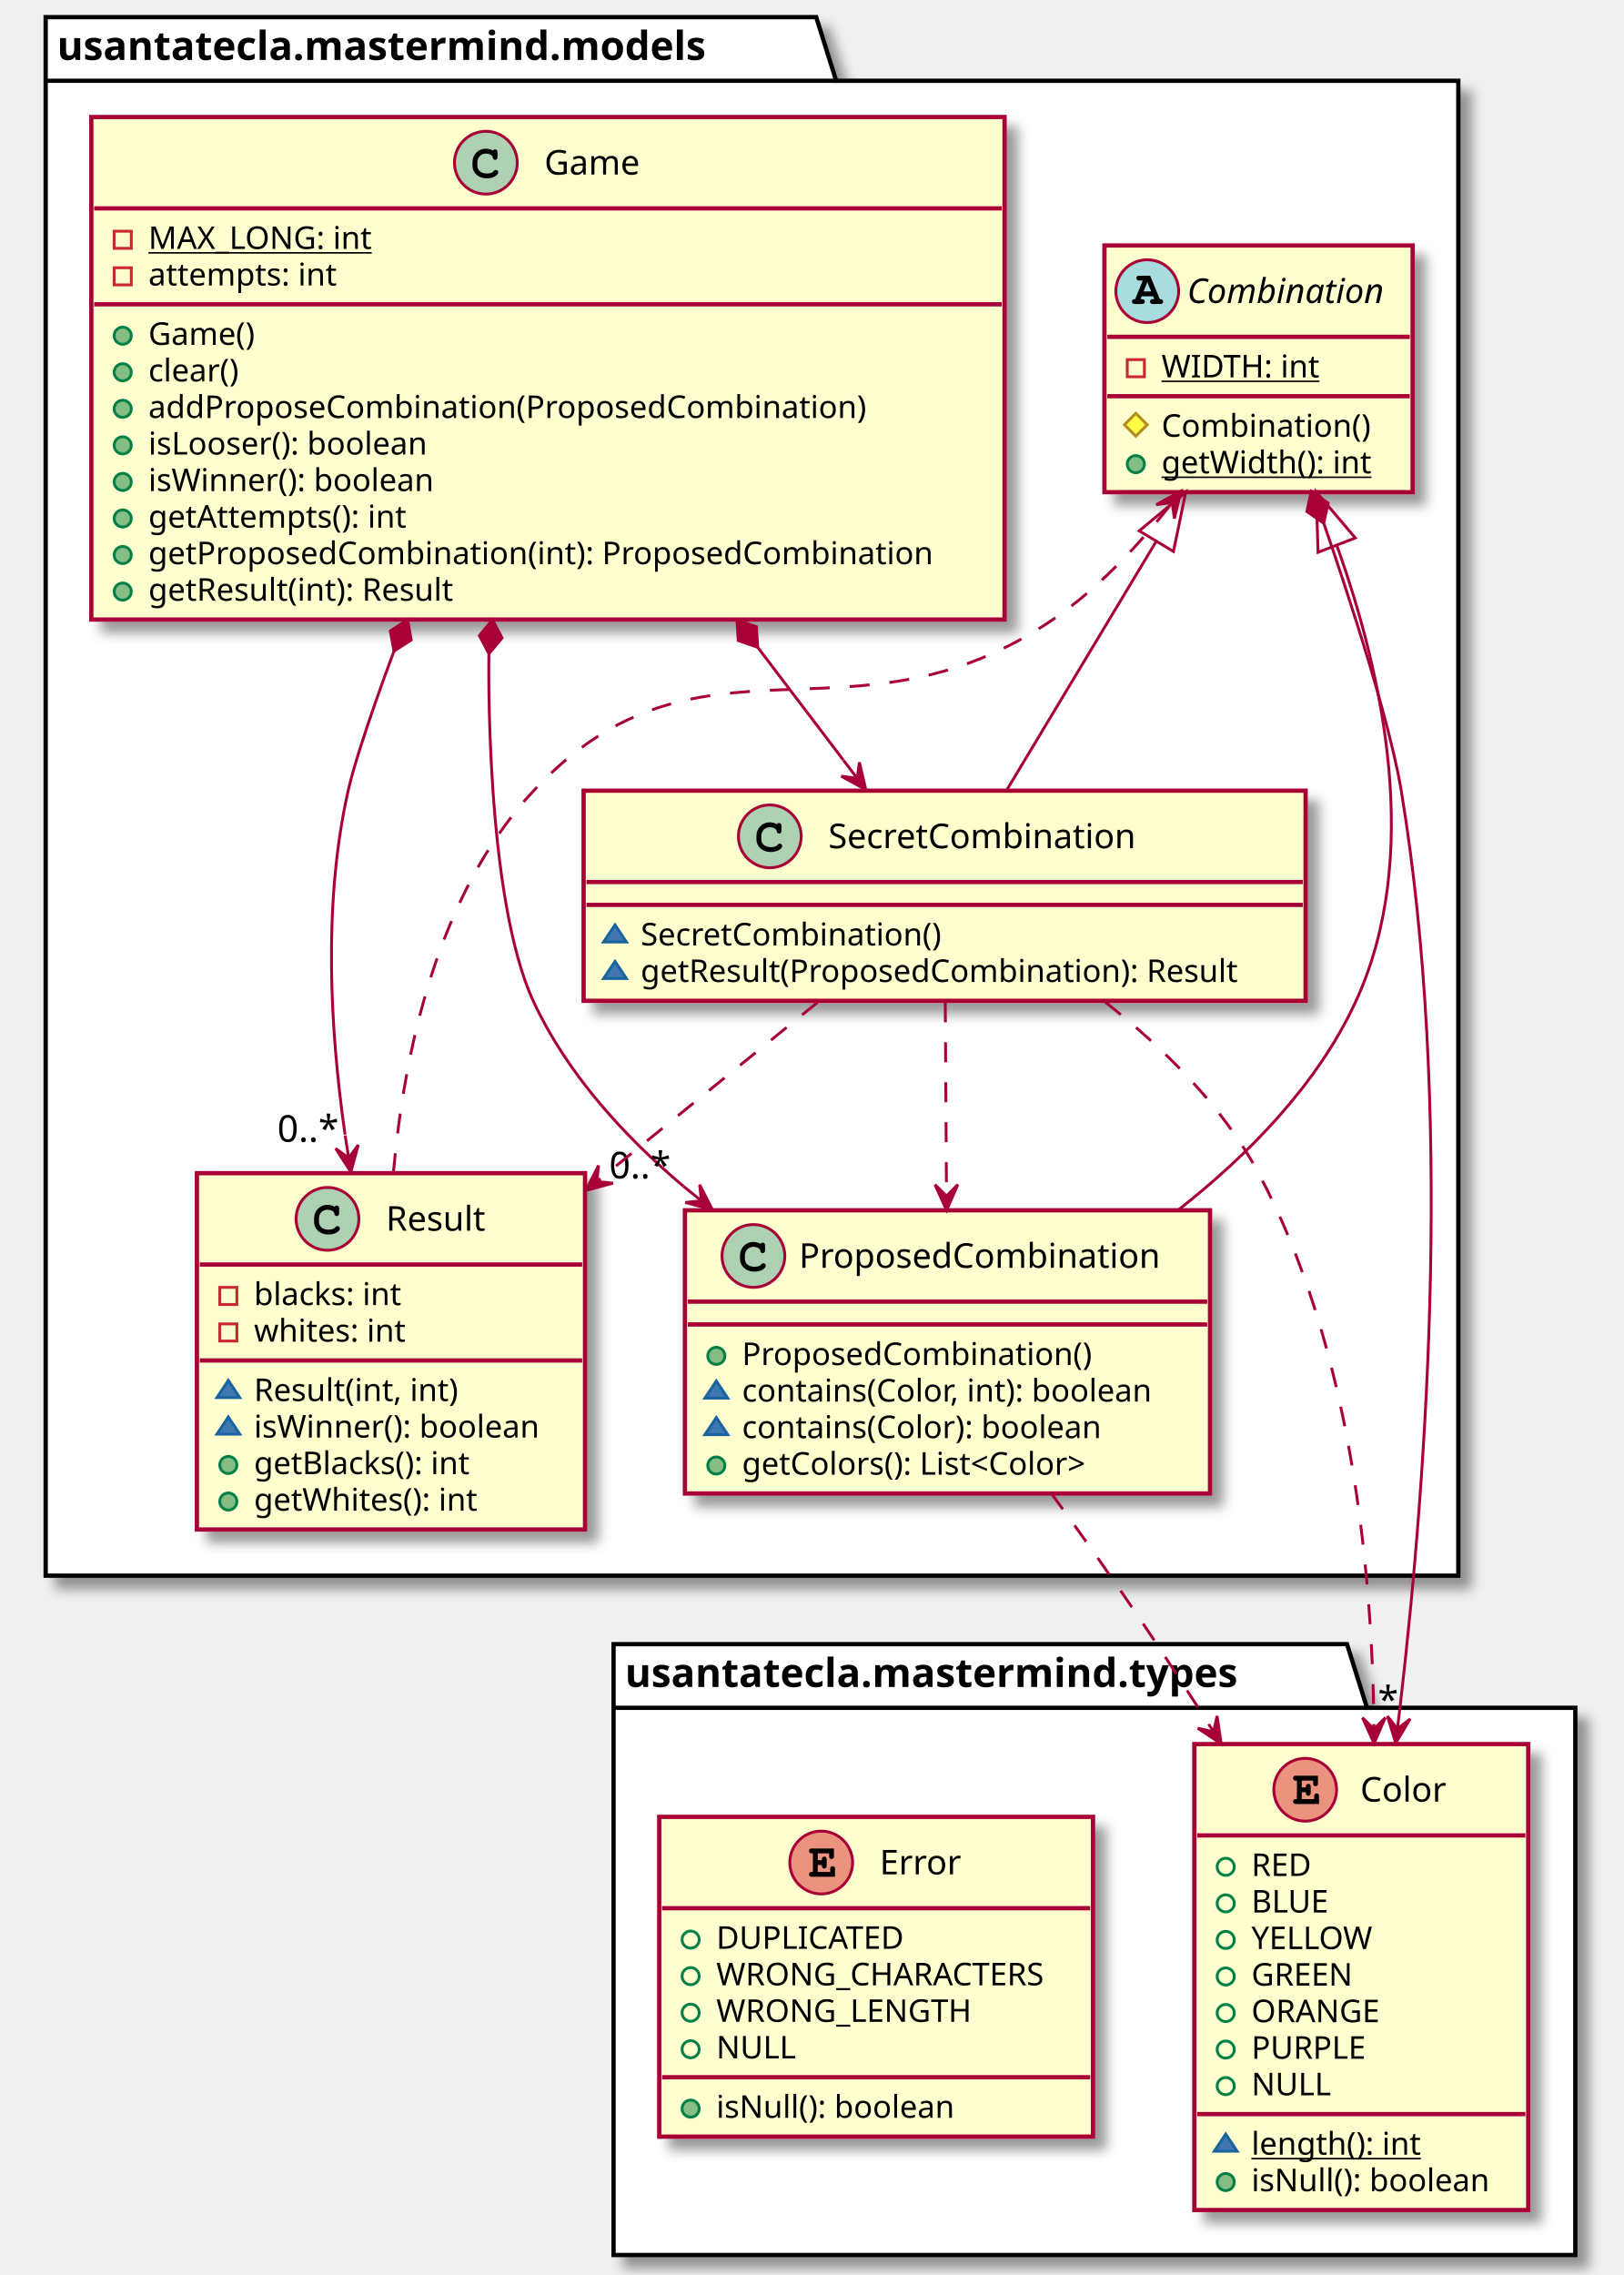
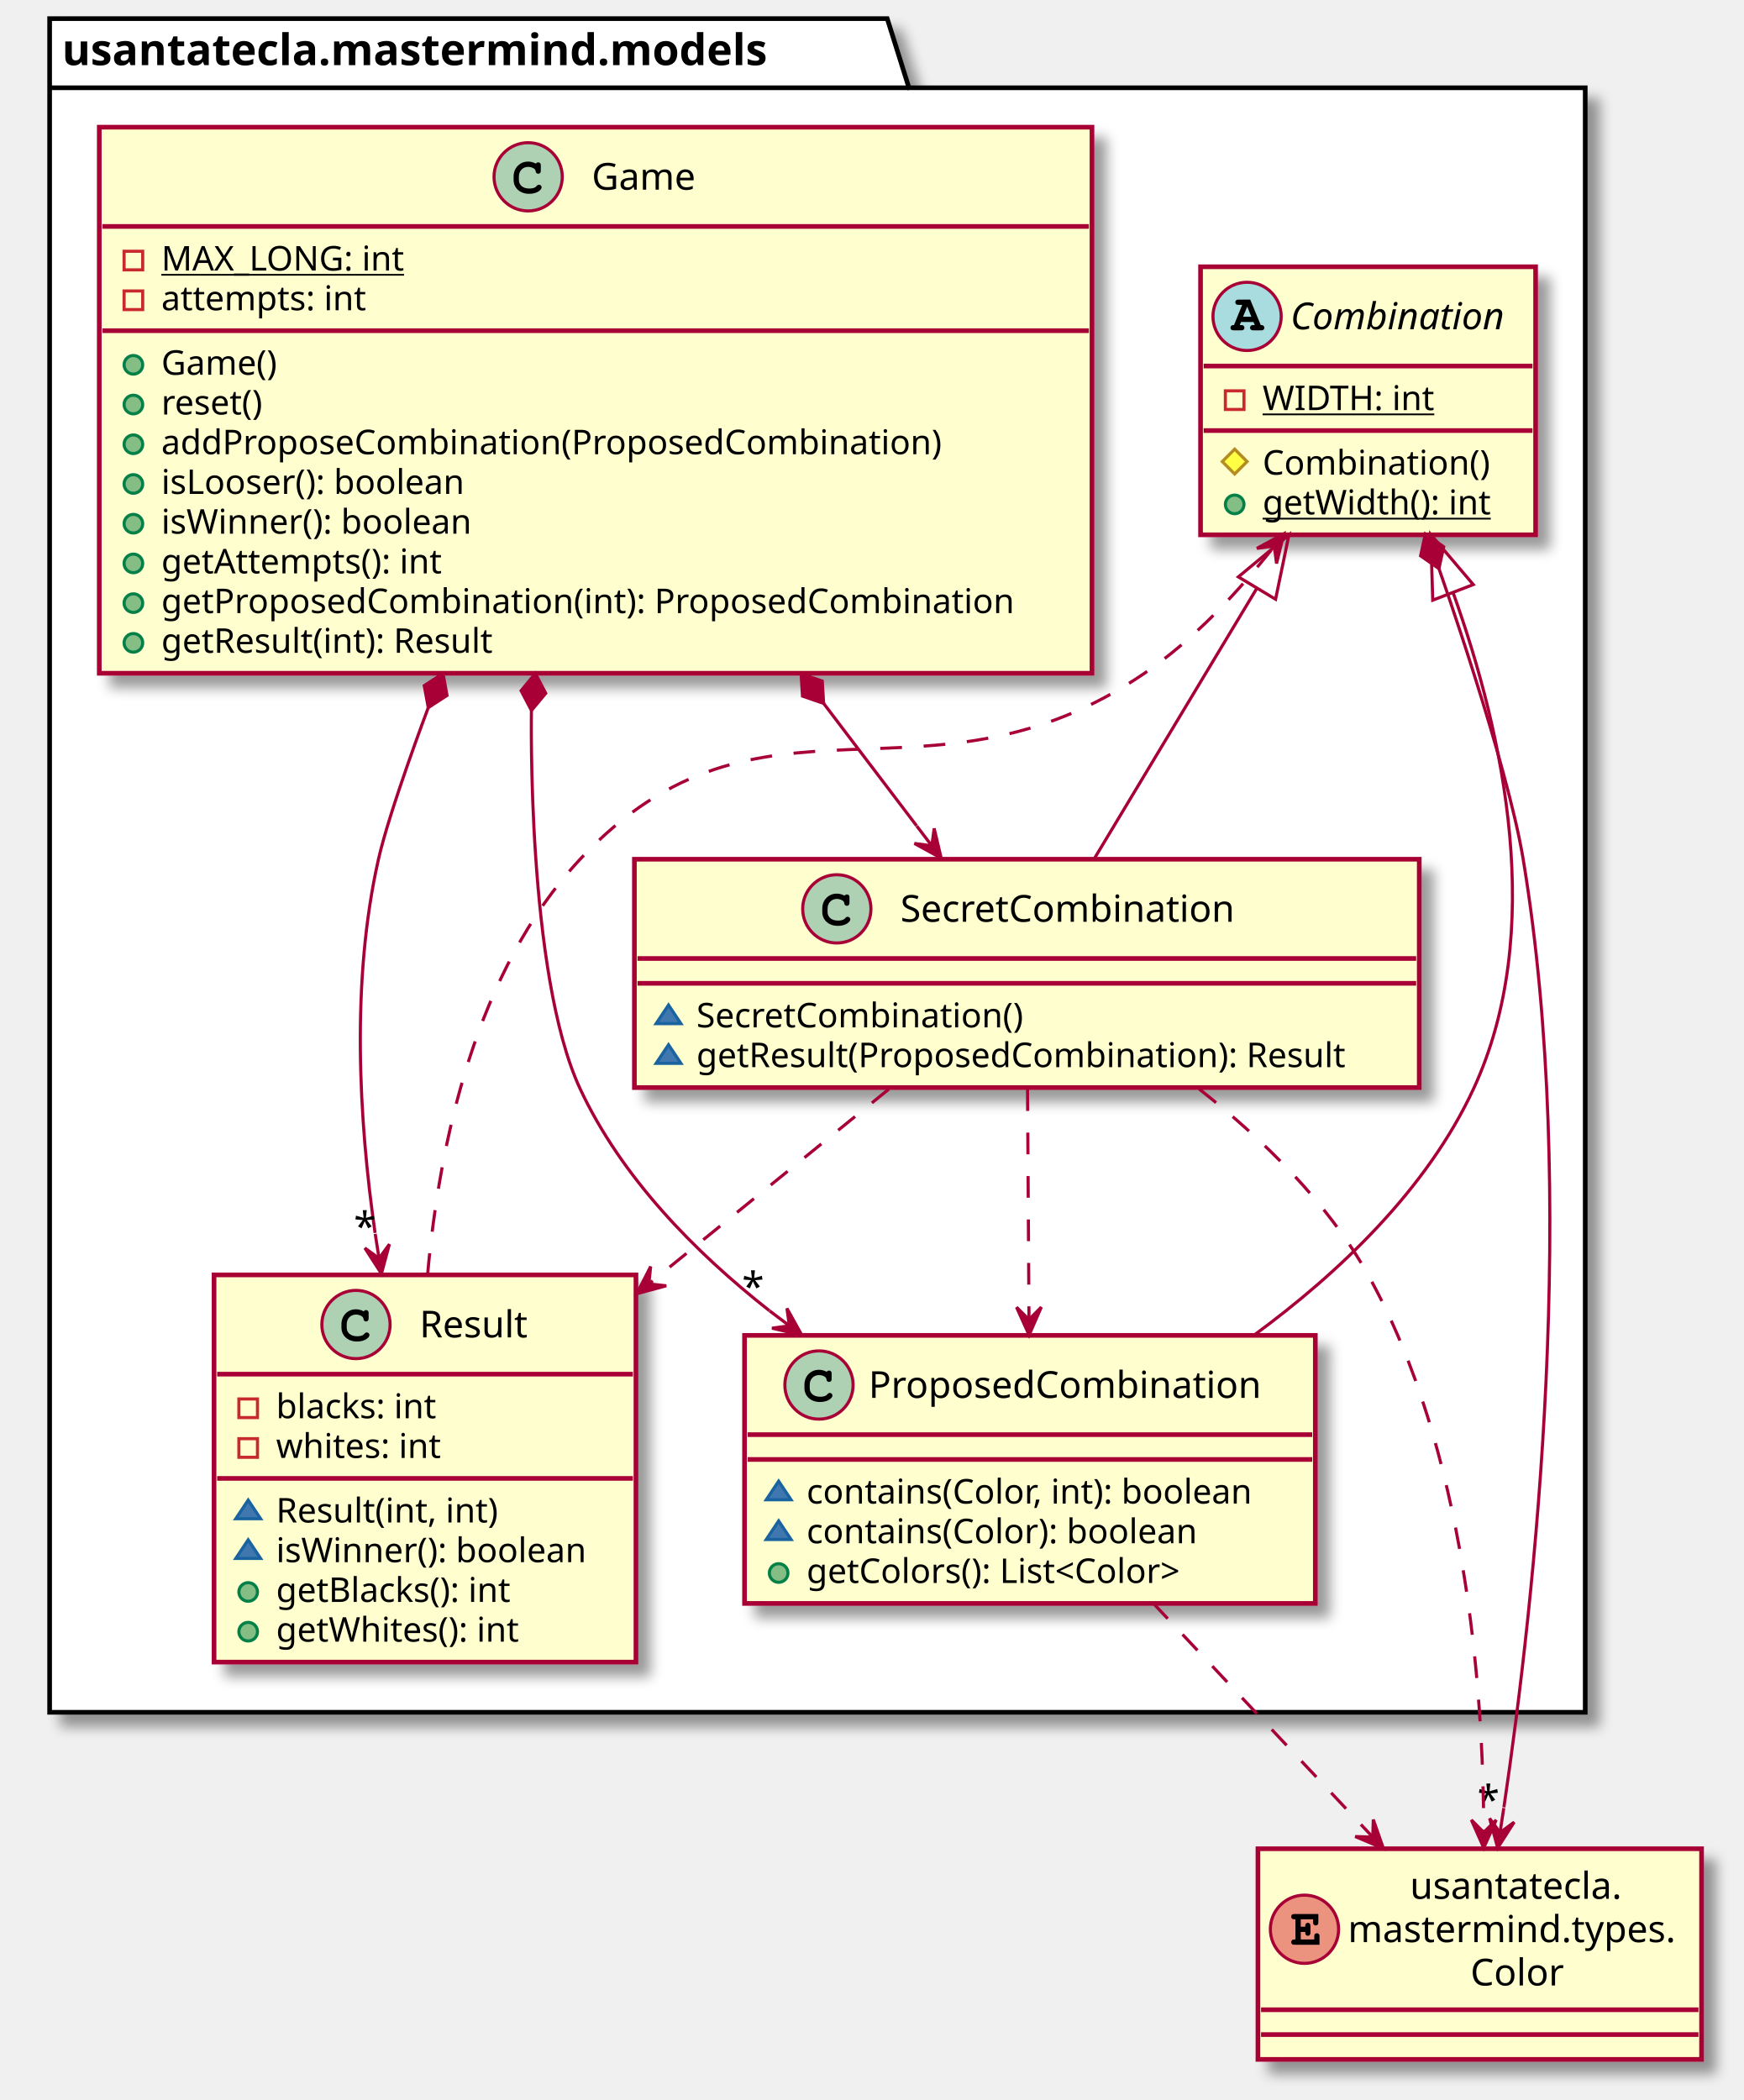
- <svg xmlns="http://www.w3.org/2000/svg" contentScriptType="application/ecmascript" contentStyleType="text/css" height="797px" preserveAspectRatio="none" style="width:569px;height:797px;" version="1.1" viewBox="0 0 569 797" width="569px" zoomAndPan="magnify">
+ <svg xmlns="http://www.w3.org/2000/svg" contentScriptType="application/ecmascript" contentStyleType="text/css" height="677px" preserveAspectRatio="none" style="width:562px;height:677px;" version="1.1" viewBox="0 0 562 677" width="562px" zoomAndPan="magnify">
  <defs>
-     <filter height="300%" id="fbe6qgp59dzcz" width="300%" x="-1" y="-1">
+     <filter height="300%" id="f1ms2sqhk3ea6r" width="300%" x="-1" y="-1">
      <feGaussianBlur result="blurOut" stdDeviation="2.0" />
      <feColorMatrix in="blurOut" result="blurOut2" type="matrix" values="0 0 0 0 0 0 0 0 0 0 0 0 0 0 0 0 0 0 .4 0" />
      <feOffset dx="4.0" dy="4.0" in="blurOut2" result="blurOut3" />
      <feBlend in="SourceGraphic" in2="blurOut3" mode="normal" />
    </filter>
  </defs>
  <g>
-     <polygon fill="#FFFFFF" filter="url(#fbe6qgp59dzcz)" points="16,6,286,6,293,28.297,511,28.297,511,552,16,552,16,6" style="stroke:#000000;stroke-width:1.5;" />
+     <polygon fill="#FFFFFF" filter="url(#f1ms2sqhk3ea6r)" points="16,6,286,6,293,28.297,511,28.297,511,552,16,552,16,6" style="stroke:#000000;stroke-width:1.5;" />
    <line style="stroke:#000000;stroke-width:1.5;" x1="16" x2="293" y1="28.297" y2="28.297" />
    <text fill="#000000" font-family="sans-serif" font-size="14" font-weight="bold" lengthAdjust="spacingAndGlyphs" textLength="264" x="20" y="20.995">usantatecla.mastermind.models</text>
-     <polygon fill="#FFFFFF" filter="url(#fbe6qgp59dzcz)" points="215,576,472,576,479,598.297,552,598.297,552,790,215,790,215,576" style="stroke:#000000;stroke-width:1.5;" />
-     <line style="stroke:#000000;stroke-width:1.5;" x1="215" x2="479" y1="598.297" y2="598.297" />
-     <text fill="#000000" font-family="sans-serif" font-size="14" font-weight="bold" lengthAdjust="spacingAndGlyphs" textLength="251" x="219" y="590.995">usantatecla.mastermind.types</text>
-     <rect codeLine="1" fill="#FEFECE" filter="url(#fbe6qgp59dzcz)" height="86.414" id="usantatecla.mastermind.models.Combination" style="stroke:#A80036;stroke-width:1.5;" width="108" x="387" y="86" />
+     <rect codeLine="3" fill="#FEFECE" filter="url(#f1ms2sqhk3ea6r)" height="86.414" id="usantatecla.mastermind.models.Combination" style="stroke:#A80036;stroke-width:1.5;" width="108" x="387" y="86" />
    <ellipse cx="402" cy="102" fill="#A9DCDF" rx="11" ry="11" style="stroke:#A80036;stroke-width:1.0;" />
    <path d="M404.078,103.812 L404.469,104.797 L404.078,104.797 C403.625,104.797 403.516,104.812 403.359,104.922 C403.109,105.078 402.953,105.359 402.953,105.656 C402.953,105.922 403.094,106.172 403.312,106.328 C403.453,106.453 403.656,106.5 404.078,106.5 L406.438,106.5 C406.797,106.5 407.016,106.469 407.156,106.375 C407.406,106.234 407.562,105.938 407.562,105.656 C407.562,105.375 407.422,105.125 407.203,104.969 C407.031,104.828 406.875,104.797 406.406,104.797 L403.016,96.594 L399.344,96.594 C398.891,96.594 398.766,96.609 398.609,96.703 C398.359,96.875 398.203,97.156 398.203,97.438 C398.203,97.719 398.344,97.969 398.562,98.141 C398.734,98.25 398.906,98.281 399.344,98.281 L400.422,98.281 L397.781,104.797 C397.359,104.797 397.203,104.812 397.047,104.922 C396.797,105.078 396.641,105.359 396.641,105.656 C396.641,106.219 397.016,106.5 397.766,106.5 L400.031,106.5 C400.391,106.5 400.609,106.469 400.734,106.375 C401,106.234 401.141,105.938 401.141,105.656 C401.141,105.375 401.016,105.125 400.797,104.953 C400.625,104.828 400.484,104.797 400.031,104.797 L399.641,104.797 L400.031,103.812 L404.078,103.812 Z M403.375,102.109 L400.703,102.109 L402.047,98.844 L403.375,102.109 Z " fill="#000000" />
    <text fill="#000000" font-family="sans-serif" font-size="12" font-style="italic" lengthAdjust="spacingAndGlyphs" textLength="76" x="416" y="106.154">Combination</text>
    <line style="stroke:#A80036;stroke-width:1.5;" x1="388" x2="494" y1="118" y2="118" />
    <rect fill="none" height="6" style="stroke:#C82930;stroke-width:1.0;" width="6" x="395" y="126" />
    <text fill="#000000" font-family="sans-serif" font-size="11" lengthAdjust="spacingAndGlyphs" text-decoration="underline" textLength="59" x="407" y="132.21">WIDTH: int</text>
    <line style="stroke:#A80036;stroke-width:1.5;" x1="388" x2="494" y1="138.805" y2="138.805" />
    <polygon fill="#FFFF44" points="398,144.805,402,148.805,398,152.805,394,148.805" style="stroke:#B38D22;stroke-width:1.0;" />
    <text fill="#000000" font-family="sans-serif" font-size="11" lengthAdjust="spacingAndGlyphs" textLength="79" x="407" y="153.015">Combination()</text>
    <ellipse cx="398" cy="162.609" fill="#84BE84" rx="3" ry="3" style="stroke:#038048;stroke-width:1.0;" />
    <text fill="#000000" font-family="sans-serif" font-size="11" lengthAdjust="spacingAndGlyphs" text-decoration="underline" textLength="80" x="407" y="165.82">getWidth(): int</text>
-     <rect codeLine="8" fill="#FEFECE" filter="url(#fbe6qgp59dzcz)" height="176.047" id="usantatecla.mastermind.models.Game" style="stroke:#A80036;stroke-width:1.5;" width="320" x="32" y="41" />
+     <rect codeLine="10" fill="#FEFECE" filter="url(#f1ms2sqhk3ea6r)" height="176.047" id="usantatecla.mastermind.models.Game" style="stroke:#A80036;stroke-width:1.5;" width="320" x="32" y="41" />
    <ellipse cx="170.25" cy="57" fill="#ADD1B2" rx="11" ry="11" style="stroke:#A80036;stroke-width:1.0;" />
    <path d="M172.594,52.672 C171.656,52.234 171.062,52.094 170.188,52.094 C167.562,52.094 165.562,54.172 165.562,56.891 L165.562,58.016 C165.562,60.594 167.672,62.484 170.562,62.484 C171.781,62.484 172.938,62.188 173.688,61.641 C174.266,61.234 174.594,60.781 174.594,60.391 C174.594,59.938 174.203,59.547 173.734,59.547 C173.516,59.547 173.312,59.625 173.125,59.812 C172.672,60.297 172.672,60.297 172.484,60.391 C172.062,60.656 171.375,60.781 170.609,60.781 C168.562,60.781 167.266,59.688 167.266,57.984 L167.266,56.891 C167.266,55.109 168.516,53.797 170.25,53.797 C170.828,53.797 171.438,53.953 171.906,54.203 C172.391,54.484 172.562,54.703 172.656,55.109 C172.719,55.516 172.75,55.641 172.891,55.766 C173.031,55.906 173.266,56.016 173.484,56.016 C173.75,56.016 174.016,55.875 174.188,55.656 C174.297,55.5 174.328,55.312 174.328,54.891 L174.328,53.469 C174.328,53.031 174.312,52.906 174.219,52.75 C174.062,52.484 173.781,52.344 173.484,52.344 C173.188,52.344 172.984,52.438 172.766,52.75 L172.594,52.672 Z " fill="#000000" />
    <text fill="#000000" font-family="sans-serif" font-size="12" lengthAdjust="spacingAndGlyphs" textLength="35" x="190.75" y="61.154">Game</text>
    <line style="stroke:#A80036;stroke-width:1.5;" x1="33" x2="351" y1="73" y2="73" />
    <rect fill="none" height="6" style="stroke:#C82930;stroke-width:1.0;" width="6" x="40" y="81" />
    <text fill="#000000" font-family="sans-serif" font-size="11" lengthAdjust="spacingAndGlyphs" text-decoration="underline" textLength="84" x="52" y="87.21">MAX_LONG: int</text>
    <rect fill="none" height="6" style="stroke:#C82930;stroke-width:1.0;" width="6" x="40" y="93.805" />
    <text fill="#000000" font-family="sans-serif" font-size="11" lengthAdjust="spacingAndGlyphs" textLength="72" x="52" y="100.015">attempts: int</text>
    <line style="stroke:#A80036;stroke-width:1.5;" x1="33" x2="351" y1="106.609" y2="106.609" />
    <ellipse cx="43" cy="117.609" fill="#84BE84" rx="3" ry="3" style="stroke:#038048;stroke-width:1.0;" />
    <text fill="#000000" font-family="sans-serif" font-size="11" lengthAdjust="spacingAndGlyphs" textLength="43" x="52" y="120.82">Game()</text>
    <ellipse cx="43" cy="130.414" fill="#84BE84" rx="3" ry="3" style="stroke:#038048;stroke-width:1.0;" />
-     <text fill="#000000" font-family="sans-serif" font-size="11" lengthAdjust="spacingAndGlyphs" textLength="36" x="52" y="133.625">clear()</text>
+     <text fill="#000000" font-family="sans-serif" font-size="11" lengthAdjust="spacingAndGlyphs" textLength="38" x="52" y="133.625">reset()</text>
    <ellipse cx="43" cy="143.219" fill="#84BE84" rx="3" ry="3" style="stroke:#038048;stroke-width:1.0;" />
    <text fill="#000000" font-family="sans-serif" font-size="11" lengthAdjust="spacingAndGlyphs" textLength="268" x="52" y="146.429">addProposeCombination(ProposedCombination)</text>
    <ellipse cx="43" cy="156.023" fill="#84BE84" rx="3" ry="3" style="stroke:#038048;stroke-width:1.0;" />
    <text fill="#000000" font-family="sans-serif" font-size="11" lengthAdjust="spacingAndGlyphs" textLength="108" x="52" y="159.234">isLooser(): boolean</text>
    <ellipse cx="43" cy="168.828" fill="#84BE84" rx="3" ry="3" style="stroke:#038048;stroke-width:1.0;" />
    <text fill="#000000" font-family="sans-serif" font-size="11" lengthAdjust="spacingAndGlyphs" textLength="110" x="52" y="172.039">isWinner(): boolean</text>
    <ellipse cx="43" cy="181.633" fill="#84BE84" rx="3" ry="3" style="stroke:#038048;stroke-width:1.0;" />
    <text fill="#000000" font-family="sans-serif" font-size="11" lengthAdjust="spacingAndGlyphs" textLength="100" x="52" y="184.843">getAttempts(): int</text>
    <ellipse cx="43" cy="194.438" fill="#84BE84" rx="3" ry="3" style="stroke:#038048;stroke-width:1.0;" />
    <text fill="#000000" font-family="sans-serif" font-size="11" lengthAdjust="spacingAndGlyphs" textLength="294" x="52" y="197.648">getProposedCombination(int): ProposedCombination</text>
    <ellipse cx="43" cy="207.242" fill="#84BE84" rx="3" ry="3" style="stroke:#038048;stroke-width:1.0;" />
    <text fill="#000000" font-family="sans-serif" font-size="11" lengthAdjust="spacingAndGlyphs" textLength="118" x="52" y="210.453">getResult(int): Result</text>
-     <rect codeLine="33" fill="#FEFECE" filter="url(#fbe6qgp59dzcz)" height="73.609" id="usantatecla.mastermind.models.SecretCombination" style="stroke:#A80036;stroke-width:1.5;" width="253" x="204.5" y="277" />
+     <rect codeLine="45" fill="#FEFECE" filter="url(#f1ms2sqhk3ea6r)" height="73.609" id="usantatecla.mastermind.models.SecretCombination" style="stroke:#A80036;stroke-width:1.5;" width="253" x="204.5" y="277" />
    <ellipse cx="269.75" cy="293" fill="#ADD1B2" rx="11" ry="11" style="stroke:#A80036;stroke-width:1.0;" />
    <path d="M272.094,288.672 C271.156,288.234 270.562,288.094 269.688,288.094 C267.062,288.094 265.062,290.172 265.062,292.891 L265.062,294.016 C265.062,296.594 267.172,298.484 270.062,298.484 C271.281,298.484 272.438,298.188 273.188,297.641 C273.766,297.234 274.094,296.781 274.094,296.391 C274.094,295.938 273.703,295.547 273.234,295.547 C273.016,295.547 272.812,295.625 272.625,295.812 C272.172,296.297 272.172,296.297 271.984,296.391 C271.562,296.656 270.875,296.781 270.109,296.781 C268.062,296.781 266.766,295.688 266.766,293.984 L266.766,292.891 C266.766,291.109 268.016,289.797 269.75,289.797 C270.328,289.797 270.938,289.953 271.406,290.203 C271.891,290.484 272.062,290.703 272.156,291.109 C272.219,291.516 272.25,291.641 272.391,291.766 C272.531,291.906 272.766,292.016 272.984,292.016 C273.25,292.016 273.516,291.875 273.688,291.656 C273.797,291.5 273.828,291.312 273.828,290.891 L273.828,289.469 C273.828,289.031 273.812,288.906 273.719,288.75 C273.562,288.484 273.281,288.344 272.984,288.344 C272.688,288.344 272.484,288.438 272.266,288.75 L272.094,288.672 Z " fill="#000000" />
    <text fill="#000000" font-family="sans-serif" font-size="12" lengthAdjust="spacingAndGlyphs" textLength="114" x="290.25" y="297.154">SecretCombination</text>
    <line style="stroke:#A80036;stroke-width:1.5;" x1="205.5" x2="456.5" y1="309" y2="309" />
    <line style="stroke:#A80036;stroke-width:1.5;" x1="205.5" x2="456.5" y1="317" y2="317" />
    <polygon fill="#4177AF" points="215.5,324,211.5,330,219.5,330" style="stroke:#1963A0;stroke-width:1.0;" />
    <text fill="#000000" font-family="sans-serif" font-size="11" lengthAdjust="spacingAndGlyphs" textLength="117" x="224.5" y="331.21">SecretCombination()</text>
    <polygon fill="#4177AF" points="215.5,336.805,211.5,342.805,219.5,342.805" style="stroke:#1963A0;stroke-width:1.0;" />
    <text fill="#000000" font-family="sans-serif" font-size="11" lengthAdjust="spacingAndGlyphs" textLength="227" x="224.5" y="344.015">getResult(ProposedCombination): Result</text>
-     <rect codeLine="42" fill="#FEFECE" filter="url(#fbe6qgp59dzcz)" height="124.828" id="usantatecla.mastermind.models.Result" style="stroke:#A80036;stroke-width:1.5;" width="136" x="69" y="411" />
+     <rect codeLine="34" fill="#FEFECE" filter="url(#f1ms2sqhk3ea6r)" height="124.828" id="usantatecla.mastermind.models.Result" style="stroke:#A80036;stroke-width:1.5;" width="136" x="69" y="411" />
    <ellipse cx="114.75" cy="427" fill="#ADD1B2" rx="11" ry="11" style="stroke:#A80036;stroke-width:1.0;" />
    <path d="M117.094,422.672 C116.156,422.234 115.562,422.094 114.688,422.094 C112.062,422.094 110.062,424.172 110.062,426.891 L110.062,428.016 C110.062,430.594 112.172,432.484 115.062,432.484 C116.281,432.484 117.438,432.188 118.188,431.641 C118.766,431.234 119.094,430.781 119.094,430.391 C119.094,429.938 118.703,429.547 118.234,429.547 C118.016,429.547 117.812,429.625 117.625,429.812 C117.172,430.297 117.172,430.297 116.984,430.391 C116.562,430.656 115.875,430.781 115.109,430.781 C113.062,430.781 111.766,429.688 111.766,427.984 L111.766,426.891 C111.766,425.109 113.016,423.797 114.75,423.797 C115.328,423.797 115.938,423.953 116.406,424.203 C116.891,424.484 117.062,424.703 117.156,425.109 C117.219,425.516 117.25,425.641 117.391,425.766 C117.531,425.906 117.766,426.016 117.984,426.016 C118.25,426.016 118.516,425.875 118.688,425.656 C118.797,425.5 118.828,425.312 118.828,424.891 L118.828,423.469 C118.828,423.031 118.812,422.906 118.719,422.75 C118.562,422.484 118.281,422.344 117.984,422.344 C117.688,422.344 117.484,422.438 117.266,422.75 L117.094,422.672 Z " fill="#000000" />
    <text fill="#000000" font-family="sans-serif" font-size="12" lengthAdjust="spacingAndGlyphs" textLength="36" x="135.25" y="431.154">Result</text>
    <line style="stroke:#A80036;stroke-width:1.5;" x1="70" x2="204" y1="443" y2="443" />
    <rect fill="none" height="6" style="stroke:#C82930;stroke-width:1.0;" width="6" x="77" y="451" />
    <text fill="#000000" font-family="sans-serif" font-size="11" lengthAdjust="spacingAndGlyphs" textLength="56" x="89" y="457.21">blacks: int</text>
    <rect fill="none" height="6" style="stroke:#C82930;stroke-width:1.0;" width="6" x="77" y="463.805" />
    <text fill="#000000" font-family="sans-serif" font-size="11" lengthAdjust="spacingAndGlyphs" textLength="58" x="89" y="470.015">whites: int</text>
    <line style="stroke:#A80036;stroke-width:1.5;" x1="70" x2="204" y1="476.609" y2="476.609" />
    <polygon fill="#4177AF" points="80,483.609,76,489.609,84,489.609" style="stroke:#1963A0;stroke-width:1.0;" />
    <text fill="#000000" font-family="sans-serif" font-size="11" lengthAdjust="spacingAndGlyphs" textLength="78" x="89" y="490.82">Result(int, int)</text>
    <polygon fill="#4177AF" points="80,496.414,76,502.414,84,502.414" style="stroke:#1963A0;stroke-width:1.0;" />
    <text fill="#000000" font-family="sans-serif" font-size="11" lengthAdjust="spacingAndGlyphs" textLength="110" x="89" y="503.625">isWinner(): boolean</text>
    <ellipse cx="80" cy="513.219" fill="#84BE84" rx="3" ry="3" style="stroke:#038048;stroke-width:1.0;" />
    <text fill="#000000" font-family="sans-serif" font-size="11" lengthAdjust="spacingAndGlyphs" textLength="84" x="89" y="516.429">getBlacks(): int</text>
    <ellipse cx="80" cy="526.023" fill="#84BE84" rx="3" ry="3" style="stroke:#038048;stroke-width:1.0;" />
    <text fill="#000000" font-family="sans-serif" font-size="11" lengthAdjust="spacingAndGlyphs" textLength="87" x="89" y="529.234">getWhites(): int</text>
-     <rect codeLine="24" fill="#FEFECE" filter="url(#fbe6qgp59dzcz)" height="99.219" id="usantatecla.mastermind.models.ProposedCombination" style="stroke:#A80036;stroke-width:1.5;" width="184" x="240" y="424" />
-     <ellipse cx="264" cy="440" fill="#ADD1B2" rx="11" ry="11" style="stroke:#A80036;stroke-width:1.0;" />
-     <path d="M266.344,435.672 C265.406,435.234 264.812,435.094 263.938,435.094 C261.312,435.094 259.312,437.172 259.312,439.891 L259.312,441.016 C259.312,443.594 261.422,445.484 264.312,445.484 C265.531,445.484 266.688,445.188 267.438,444.641 C268.016,444.234 268.344,443.781 268.344,443.391 C268.344,442.938 267.953,442.547 267.484,442.547 C267.266,442.547 267.062,442.625 266.875,442.812 C266.422,443.297 266.422,443.297 266.234,443.391 C265.812,443.656 265.125,443.781 264.359,443.781 C262.312,443.781 261.016,442.688 261.016,440.984 L261.016,439.891 C261.016,438.109 262.266,436.797 264,436.797 C264.578,436.797 265.188,436.953 265.656,437.203 C266.141,437.484 266.312,437.703 266.406,438.109 C266.469,438.516 266.5,438.641 266.641,438.766 C266.781,438.906 267.016,439.016 267.234,439.016 C267.5,439.016 267.766,438.875 267.938,438.656 C268.047,438.5 268.078,438.312 268.078,437.891 L268.078,436.469 C268.078,436.031 268.062,435.906 267.969,435.75 C267.812,435.484 267.531,435.344 267.234,435.344 C266.938,435.344 266.734,435.438 266.516,435.75 L266.344,435.672 Z " fill="#000000" />
-     <text fill="#000000" font-family="sans-serif" font-size="12" lengthAdjust="spacingAndGlyphs" textLength="132" x="280" y="444.154">ProposedCombination</text>
-     <line style="stroke:#A80036;stroke-width:1.5;" x1="241" x2="423" y1="456" y2="456" />
-     <line style="stroke:#A80036;stroke-width:1.5;" x1="241" x2="423" y1="464" y2="464" />
-     <ellipse cx="251" cy="475" fill="#84BE84" rx="3" ry="3" style="stroke:#038048;stroke-width:1.0;" />
-     <text fill="#000000" font-family="sans-serif" font-size="11" lengthAdjust="spacingAndGlyphs" textLength="131" x="260" y="478.21">ProposedCombination()</text>
-     <polygon fill="#4177AF" points="251,483.805,247,489.805,255,489.805" style="stroke:#1963A0;stroke-width:1.0;" />
-     <text fill="#000000" font-family="sans-serif" font-size="11" lengthAdjust="spacingAndGlyphs" textLength="158" x="260" y="491.015">contains(Color, int): boolean</text>
-     <polygon fill="#4177AF" points="251,496.609,247,502.609,255,502.609" style="stroke:#1963A0;stroke-width:1.0;" />
-     <text fill="#000000" font-family="sans-serif" font-size="11" lengthAdjust="spacingAndGlyphs" textLength="137" x="260" y="503.82">contains(Color): boolean</text>
-     <ellipse cx="251" cy="513.414" fill="#84BE84" rx="3" ry="3" style="stroke:#038048;stroke-width:1.0;" />
-     <text fill="#000000" font-family="sans-serif" font-size="11" lengthAdjust="spacingAndGlyphs" textLength="135" x="260" y="516.625">getColors(): List&lt;Color&gt;</text>
-     <rect codeLine="53" fill="#FEFECE" filter="url(#fbe6qgp59dzcz)" height="163.242" id="usantatecla.mastermind.types.Color" style="stroke:#A80036;stroke-width:1.5;" width="117" x="418.5" y="611" />
-     <ellipse cx="457.35" cy="627" fill="#EB937F" rx="11" ry="11" style="stroke:#A80036;stroke-width:1.0;" />
-     <path d="M456.147,627.875 L457.6,627.875 L457.6,627.984 C457.6,628.391 457.631,628.547 457.709,628.703 C457.866,628.953 458.147,629.109 458.444,629.109 C458.694,629.109 458.959,628.969 459.116,628.75 C459.241,628.594 459.272,628.438 459.272,627.984 L459.272,626.062 C459.272,625.906 459.272,625.859 459.256,625.703 C459.194,625.234 458.881,624.922 458.428,624.922 C458.178,624.922 457.913,625.062 457.741,625.281 C457.631,625.453 457.6,625.609 457.6,626.062 L457.6,626.188 L456.147,626.188 L456.147,623.781 L460.131,623.781 L460.131,624.641 C460.131,625.047 460.163,625.219 460.241,625.375 C460.413,625.625 460.694,625.781 460.975,625.781 C461.241,625.781 461.506,625.641 461.678,625.422 C461.788,625.25 461.819,625.109 461.819,624.641 L461.819,622.094 L454.194,622.094 C453.756,622.094 453.631,622.109 453.475,622.203 C453.225,622.359 453.069,622.656 453.069,622.938 C453.069,623.219 453.209,623.469 453.428,623.641 C453.584,623.75 453.772,623.781 454.194,623.781 L454.444,623.781 L454.444,630.297 L454.194,630.297 C453.788,630.297 453.631,630.312 453.475,630.422 C453.225,630.594 453.069,630.859 453.069,631.156 C453.069,631.422 453.209,631.672 453.428,631.828 C453.569,631.953 453.803,632 454.194,632 L462.194,632 L462.194,629.422 C462.194,628.984 462.163,628.844 462.084,628.688 C461.913,628.438 461.631,628.281 461.35,628.281 C461.084,628.281 460.819,628.391 460.647,628.641 C460.538,628.797 460.506,628.938 460.506,629.422 L460.506,630.297 L456.147,630.297 L456.147,627.875 Z " fill="#000000" />
-     <text fill="#000000" font-family="sans-serif" font-size="12" lengthAdjust="spacingAndGlyphs" textLength="32" x="476.65" y="631.154">Color</text>
-     <line style="stroke:#A80036;stroke-width:1.5;" x1="419.5" x2="534.5" y1="643" y2="643" />
-     <ellipse cx="429.5" cy="654" fill="none" rx="3" ry="3" style="stroke:#038048;stroke-width:1.0;" />
-     <text fill="#000000" font-family="sans-serif" font-size="11" lengthAdjust="spacingAndGlyphs" textLength="23" x="438.5" y="657.21">RED</text>
-     <ellipse cx="429.5" cy="666.805" fill="none" rx="3" ry="3" style="stroke:#038048;stroke-width:1.0;" />
-     <text fill="#000000" font-family="sans-serif" font-size="11" lengthAdjust="spacingAndGlyphs" textLength="29" x="438.5" y="670.015">BLUE</text>
-     <ellipse cx="429.5" cy="679.609" fill="none" rx="3" ry="3" style="stroke:#038048;stroke-width:1.0;" />
-     <text fill="#000000" font-family="sans-serif" font-size="11" lengthAdjust="spacingAndGlyphs" textLength="46" x="438.5" y="682.82">YELLOW</text>
-     <ellipse cx="429.5" cy="692.414" fill="none" rx="3" ry="3" style="stroke:#038048;stroke-width:1.0;" />
-     <text fill="#000000" font-family="sans-serif" font-size="11" lengthAdjust="spacingAndGlyphs" textLength="38" x="438.5" y="695.625">GREEN</text>
-     <ellipse cx="429.5" cy="705.219" fill="none" rx="3" ry="3" style="stroke:#038048;stroke-width:1.0;" />
-     <text fill="#000000" font-family="sans-serif" font-size="11" lengthAdjust="spacingAndGlyphs" textLength="48" x="438.5" y="708.429">ORANGE</text>
-     <ellipse cx="429.5" cy="718.023" fill="none" rx="3" ry="3" style="stroke:#038048;stroke-width:1.0;" />
-     <text fill="#000000" font-family="sans-serif" font-size="11" lengthAdjust="spacingAndGlyphs" textLength="40" x="438.5" y="721.234">PURPLE</text>
-     <ellipse cx="429.5" cy="730.828" fill="none" rx="3" ry="3" style="stroke:#038048;stroke-width:1.0;" />
-     <text fill="#000000" font-family="sans-serif" font-size="11" lengthAdjust="spacingAndGlyphs" textLength="28" x="438.5" y="734.039">NULL</text>
-     <line style="stroke:#A80036;stroke-width:1.5;" x1="419.5" x2="534.5" y1="740.633" y2="740.633" />
-     <polygon fill="#4177AF" points="429.5,747.633,425.5,753.633,433.5,753.633" style="stroke:#1963A0;stroke-width:1.0;" />
-     <text fill="#000000" font-family="sans-serif" font-size="11" lengthAdjust="spacingAndGlyphs" text-decoration="underline" textLength="65" x="438.5" y="754.843">length(): int</text>
-     <ellipse cx="429.5" cy="764.438" fill="#84BE84" rx="3" ry="3" style="stroke:#038048;stroke-width:1.0;" />
-     <text fill="#000000" font-family="sans-serif" font-size="11" lengthAdjust="spacingAndGlyphs" textLength="91" x="438.5" y="767.648">isNull(): boolean</text>
-     <rect codeLine="65" fill="#FEFECE" filter="url(#fbe6qgp59dzcz)" height="112.023" id="usantatecla.mastermind.types.Error" style="stroke:#A80036;stroke-width:1.5;" width="152" x="231" y="636.5" />
-     <ellipse cx="287.75" cy="652.5" fill="#EB937F" rx="11" ry="11" style="stroke:#A80036;stroke-width:1.0;" />
-     <path d="M286.547,653.375 L288,653.375 L288,653.484 C288,653.891 288.031,654.047 288.109,654.203 C288.266,654.453 288.547,654.609 288.844,654.609 C289.094,654.609 289.359,654.469 289.516,654.25 C289.641,654.094 289.672,653.938 289.672,653.484 L289.672,651.562 C289.672,651.406 289.672,651.359 289.656,651.203 C289.594,650.734 289.281,650.422 288.828,650.422 C288.578,650.422 288.312,650.562 288.141,650.781 C288.031,650.953 288,651.109 288,651.562 L288,651.688 L286.547,651.688 L286.547,649.281 L290.531,649.281 L290.531,650.141 C290.531,650.547 290.562,650.719 290.641,650.875 C290.812,651.125 291.094,651.281 291.375,651.281 C291.641,651.281 291.906,651.141 292.078,650.922 C292.188,650.75 292.219,650.609 292.219,650.141 L292.219,647.594 L284.594,647.594 C284.156,647.594 284.031,647.609 283.875,647.703 C283.625,647.859 283.469,648.156 283.469,648.438 C283.469,648.719 283.609,648.969 283.828,649.141 C283.984,649.25 284.172,649.281 284.594,649.281 L284.844,649.281 L284.844,655.797 L284.594,655.797 C284.188,655.797 284.031,655.812 283.875,655.922 C283.625,656.094 283.469,656.359 283.469,656.656 C283.469,656.922 283.609,657.172 283.828,657.328 C283.969,657.453 284.203,657.5 284.594,657.5 L292.594,657.5 L292.594,654.922 C292.594,654.484 292.562,654.344 292.484,654.188 C292.312,653.938 292.031,653.781 291.75,653.781 C291.484,653.781 291.219,653.891 291.047,654.141 C290.938,654.297 290.906,654.438 290.906,654.922 L290.906,655.797 L286.547,655.797 L286.547,653.375 Z " fill="#000000" />
-     <text fill="#000000" font-family="sans-serif" font-size="12" lengthAdjust="spacingAndGlyphs" textLength="30" x="308.25" y="656.654">Error</text>
-     <line style="stroke:#A80036;stroke-width:1.5;" x1="232" x2="382" y1="668.5" y2="668.5" />
-     <ellipse cx="242" cy="679.5" fill="none" rx="3" ry="3" style="stroke:#038048;stroke-width:1.0;" />
-     <text fill="#000000" font-family="sans-serif" font-size="11" lengthAdjust="spacingAndGlyphs" textLength="71" x="251" y="682.71">DUPLICATED</text>
-     <ellipse cx="242" cy="692.305" fill="none" rx="3" ry="3" style="stroke:#038048;stroke-width:1.0;" />
-     <text fill="#000000" font-family="sans-serif" font-size="11" lengthAdjust="spacingAndGlyphs" textLength="126" x="251" y="695.515">WRONG_CHARACTERS</text>
-     <ellipse cx="242" cy="705.109" fill="none" rx="3" ry="3" style="stroke:#038048;stroke-width:1.0;" />
-     <text fill="#000000" font-family="sans-serif" font-size="11" lengthAdjust="spacingAndGlyphs" textLength="95" x="251" y="708.32">WRONG_LENGTH</text>
-     <ellipse cx="242" cy="717.914" fill="none" rx="3" ry="3" style="stroke:#038048;stroke-width:1.0;" />
-     <text fill="#000000" font-family="sans-serif" font-size="11" lengthAdjust="spacingAndGlyphs" textLength="28" x="251" y="721.125">NULL</text>
-     <line style="stroke:#A80036;stroke-width:1.5;" x1="232" x2="382" y1="727.719" y2="727.719" />
-     <ellipse cx="242" cy="738.719" fill="#84BE84" rx="3" ry="3" style="stroke:#038048;stroke-width:1.0;" />
-     <text fill="#000000" font-family="sans-serif" font-size="11" lengthAdjust="spacingAndGlyphs" textLength="91" x="251" y="741.929">isNull(): boolean</text>
-     <path codeLine="6" d="M463.843,183.313 C463.843,183.313 485.797,245.546 491,277 C509.032,386.012 500.415,513.273 490.619,597.734 " fill="none" id="usantatecla.mastermind.models.Combination-usantatecla.mastermind.types.Color" style="stroke:#A80036;stroke-width:1.0;" />
-     <polygon fill="#A80036" points="489.073,610.653,494.114,602.192,489.667,605.688,486.171,601.241,489.073,610.653" style="stroke:#A80036;stroke-width:1.0;" />
-     <line style="stroke:#A80036;stroke-width:1.0;" x1="489.667" x2="490.618" y1="605.688" y2="597.745" />
+     <rect codeLine="26" fill="#FEFECE" filter="url(#f1ms2sqhk3ea6r)" height="86.414" id="usantatecla.mastermind.models.ProposedCombination" style="stroke:#A80036;stroke-width:1.5;" width="184" x="240" y="430.5" />
+     <ellipse cx="264" cy="446.5" fill="#ADD1B2" rx="11" ry="11" style="stroke:#A80036;stroke-width:1.0;" />
+     <path d="M266.344,442.172 C265.406,441.734 264.812,441.594 263.938,441.594 C261.312,441.594 259.312,443.672 259.312,446.391 L259.312,447.516 C259.312,450.094 261.422,451.984 264.312,451.984 C265.531,451.984 266.688,451.688 267.438,451.141 C268.016,450.734 268.344,450.281 268.344,449.891 C268.344,449.438 267.953,449.047 267.484,449.047 C267.266,449.047 267.062,449.125 266.875,449.312 C266.422,449.797 266.422,449.797 266.234,449.891 C265.812,450.156 265.125,450.281 264.359,450.281 C262.312,450.281 261.016,449.188 261.016,447.484 L261.016,446.391 C261.016,444.609 262.266,443.297 264,443.297 C264.578,443.297 265.188,443.453 265.656,443.703 C266.141,443.984 266.312,444.203 266.406,444.609 C266.469,445.016 266.5,445.141 266.641,445.266 C266.781,445.406 267.016,445.516 267.234,445.516 C267.5,445.516 267.766,445.375 267.938,445.156 C268.047,445 268.078,444.812 268.078,444.391 L268.078,442.969 C268.078,442.531 268.062,442.406 267.969,442.25 C267.812,441.984 267.531,441.844 267.234,441.844 C266.938,441.844 266.734,441.938 266.516,442.25 L266.344,442.172 Z " fill="#000000" />
+     <text fill="#000000" font-family="sans-serif" font-size="12" lengthAdjust="spacingAndGlyphs" textLength="132" x="280" y="450.654">ProposedCombination</text>
+     <line style="stroke:#A80036;stroke-width:1.5;" x1="241" x2="423" y1="462.5" y2="462.5" />
+     <line style="stroke:#A80036;stroke-width:1.5;" x1="241" x2="423" y1="470.5" y2="470.5" />
+     <polygon fill="#4177AF" points="251,477.5,247,483.5,255,483.5" style="stroke:#1963A0;stroke-width:1.0;" />
+     <text fill="#000000" font-family="sans-serif" font-size="11" lengthAdjust="spacingAndGlyphs" textLength="158" x="260" y="484.71">contains(Color, int): boolean</text>
+     <polygon fill="#4177AF" points="251,490.305,247,496.305,255,496.305" style="stroke:#1963A0;stroke-width:1.0;" />
+     <text fill="#000000" font-family="sans-serif" font-size="11" lengthAdjust="spacingAndGlyphs" textLength="137" x="260" y="497.515">contains(Color): boolean</text>
+     <ellipse cx="251" cy="507.109" fill="#84BE84" rx="3" ry="3" style="stroke:#038048;stroke-width:1.0;" />
+     <text fill="#000000" font-family="sans-serif" font-size="11" lengthAdjust="spacingAndGlyphs" textLength="135" x="260" y="510.32">getColors(): List&lt;Color&gt;</text>
+     <rect codeLine="1" fill="#FEFECE" filter="url(#f1ms2sqhk3ea6r)" height="67.906" id="Color" style="stroke:#A80036;stroke-width:1.5;" width="143" x="405.5" y="596" />
+     <ellipse cx="420.5" cy="621.953" fill="#EB937F" rx="11" ry="11" style="stroke:#A80036;stroke-width:1.0;" />
+     <path d="M419.297,622.828 L420.75,622.828 L420.75,622.938 C420.75,623.344 420.781,623.5 420.859,623.656 C421.016,623.906 421.297,624.062 421.594,624.062 C421.844,624.062 422.109,623.922 422.266,623.703 C422.391,623.547 422.422,623.391 422.422,622.938 L422.422,621.016 C422.422,620.859 422.422,620.812 422.406,620.656 C422.344,620.188 422.031,619.875 421.578,619.875 C421.328,619.875 421.062,620.016 420.891,620.234 C420.781,620.406 420.75,620.562 420.75,621.016 L420.75,621.141 L419.297,621.141 L419.297,618.734 L423.281,618.734 L423.281,619.594 C423.281,620 423.312,620.172 423.391,620.328 C423.562,620.578 423.844,620.734 424.125,620.734 C424.391,620.734 424.656,620.594 424.828,620.375 C424.938,620.203 424.969,620.062 424.969,619.594 L424.969,617.047 L417.344,617.047 C416.906,617.047 416.781,617.062 416.625,617.156 C416.375,617.312 416.219,617.609 416.219,617.891 C416.219,618.172 416.359,618.422 416.578,618.594 C416.734,618.703 416.922,618.734 417.344,618.734 L417.594,618.734 L417.594,625.25 L417.344,625.25 C416.938,625.25 416.781,625.266 416.625,625.375 C416.375,625.547 416.219,625.812 416.219,626.109 C416.219,626.375 416.359,626.625 416.578,626.781 C416.719,626.906 416.953,626.953 417.344,626.953 L425.344,626.953 L425.344,624.375 C425.344,623.938 425.312,623.797 425.234,623.641 C425.062,623.391 424.781,623.234 424.5,623.234 C424.234,623.234 423.969,623.344 423.797,623.594 C423.688,623.75 423.656,623.891 423.656,624.375 L423.656,625.25 L419.297,625.25 L419.297,622.828 Z " fill="#000000" />
+     <text fill="#000000" font-family="sans-serif" font-size="12" lengthAdjust="spacingAndGlyphs" textLength="71" x="454.5" y="612.139">usantatecla.</text>
+     <text fill="#000000" font-family="sans-serif" font-size="12" lengthAdjust="spacingAndGlyphs" textLength="111" x="434.5" y="626.107">mastermind.types.</text>
+     <text fill="#000000" font-family="sans-serif" font-size="12" lengthAdjust="spacingAndGlyphs" textLength="32" x="474" y="640.076">Color</text>
+     <line style="stroke:#A80036;stroke-width:1.5;" x1="406.5" x2="547.5" y1="647.906" y2="647.906" />
+     <line style="stroke:#A80036;stroke-width:1.5;" x1="406.5" x2="547.5" y1="655.906" y2="655.906" />
+     <path codeLine="8" d="M463.843,183.313 C463.843,183.313 485.797,245.546 491,277 C508.928,385.385 494.805,514.97 484.782,582.644 " fill="none" id="usantatecla.mastermind.models.Combination-Color" style="stroke:#A80036;stroke-width:1.0;" />
+     <polygon fill="#A80036" points="482.781,595.722,488.096,587.431,483.537,590.78,480.188,586.221,482.781,595.722" style="stroke:#A80036;stroke-width:1.0;" />
+     <line style="stroke:#A80036;stroke-width:1.0;" x1="483.537" x2="484.748" y1="590.78" y2="582.872" />
    <polygon fill="#A80036" points="459.461,172.142,457.928,179.188,463.843,183.313,465.376,176.267,459.461,172.142" style="stroke:#A80036;stroke-width:1.0;" />
-     <text fill="#000000" font-family="sans-serif" font-size="13" lengthAdjust="spacingAndGlyphs" textLength="7" x="482.81" y="600.037">*</text>
-     <path codeLine="20" d="M265.501,226.768 C265.501,226.768 286.516,254.435 295.473,266.227 " fill="none" id="usantatecla.mastermind.models.Game-usantatecla.mastermind.models.SecretCombination" style="stroke:#A80036;stroke-width:1.0;" />
+     <text fill="#000000" font-family="sans-serif" font-size="13" lengthAdjust="spacingAndGlyphs" textLength="7" x="476.216" y="584.847">*</text>
+     <path codeLine="22" d="M265.501,226.768 C265.501,226.768 286.516,254.435 295.473,266.227 " fill="none" id="usantatecla.mastermind.models.Game-usantatecla.mastermind.models.SecretCombination" style="stroke:#A80036;stroke-width:1.0;" />
    <polygon fill="#A80036" points="303.393,276.654,301.135,267.067,300.369,272.672,294.764,271.906,303.393,276.654" style="stroke:#A80036;stroke-width:1.0;" />
    <line style="stroke:#A80036;stroke-width:1.0;" x1="300.369" x2="295.529" y1="272.672" y2="266.301" />
    <polygon fill="#A80036" points="258.243,217.212,258.687,224.41,265.501,226.768,265.057,219.571,258.243,217.212" style="stroke:#A80036;stroke-width:1.0;" />
-     <path codeLine="21" d="M138.054,228.123 C138.054,228.123 125.588,261.118 122,277 C113.147,316.183 115.643,360.784 120.907,397.482 " fill="none" id="usantatecla.mastermind.models.Game-usantatecla.mastermind.models.Result" style="stroke:#A80036;stroke-width:1.0;" />
+     <path codeLine="23" d="M138.054,228.123 C138.054,228.123 125.588,261.118 122,277 C113.147,316.183 115.643,360.784 120.907,397.482 " fill="none" id="usantatecla.mastermind.models.Game-usantatecla.mastermind.models.Result" style="stroke:#A80036;stroke-width:1.0;" />
    <polygon fill="#A80036" points="122.955,410.62,125.521,401.111,122.185,405.68,117.616,402.344,122.955,410.62" style="stroke:#A80036;stroke-width:1.0;" />
    <line style="stroke:#A80036;stroke-width:1.0;" x1="122.185" x2="120.953" y1="405.68" y2="397.775" />
    <polygon fill="#A80036" points="142.801,217.102,136.754,221.03,138.054,228.123,144.101,224.195,142.801,217.102" style="stroke:#A80036;stroke-width:1.0;" />
-     <text fill="#000000" font-family="sans-serif" font-size="13" lengthAdjust="spacingAndGlyphs" textLength="23" x="97.161" y="400.006">0..*</text>
-     <path codeLine="22" d="M171.313,229.046 C171.313,229.046 169.72,313.975 187,351 C198.691,376.05 218.37,397.762 239.519,415.623 " fill="none" id="usantatecla.mastermind.models.Game-usantatecla.mastermind.models.ProposedCombination" style="stroke:#A80036;stroke-width:1.0;" />
-     <polygon fill="#A80036" points="249.652,423.817,245.169,415.048,245.764,420.673,240.139,421.268,249.652,423.817" style="stroke:#A80036;stroke-width:1.0;" />
-     <line style="stroke:#A80036;stroke-width:1.0;" x1="245.764" x2="239.543" y1="420.673" y2="415.643" />
+     <text fill="#000000" font-family="sans-serif" font-size="13" lengthAdjust="spacingAndGlyphs" textLength="7" x="114.036" y="400.006">*</text>
+     <path codeLine="24" d="M171.313,229.046 C171.313,229.046 169.72,313.975 187,351 C200.248,379.385 223.75,403.484 248.028,422.55 " fill="none" id="usantatecla.mastermind.models.Game-usantatecla.mastermind.models.ProposedCombination" style="stroke:#A80036;stroke-width:1.0;" />
+     <polygon fill="#A80036" points="258.453,430.412,253.676,421.799,254.461,427.401,248.859,428.186,258.453,430.412" style="stroke:#A80036;stroke-width:1.0;" />
+     <line style="stroke:#A80036;stroke-width:1.0;" x1="254.461" x2="248.073" y1="427.401" y2="422.584" />
    <polygon fill="#A80036" points="172.576,217.113,167.967,222.659,171.313,229.046,175.922,223.501,172.576,217.113" style="stroke:#A80036;stroke-width:1.0;" />
-     <text fill="#000000" font-family="sans-serif" font-size="13" lengthAdjust="spacingAndGlyphs" textLength="23" x="213.455" y="412.837">0..*</text>
-     <path codeLine="30" d="M468.437,191.124 C484.85,237.02 498.406,300.4 475,351 C461.597,379.976 437.499,404.573 412.86,423.897 " fill="none" id="usantatecla.mastermind.models.Combination-backto-usantatecla.mastermind.models.ProposedCombination" style="stroke:#A80036;stroke-width:1.0;" />
+     <text fill="#000000" font-family="sans-serif" font-size="13" lengthAdjust="spacingAndGlyphs" textLength="7" x="239.174" y="419.394">*</text>
+     <path codeLine="31" d="M468.437,191.124 C484.85,237.02 498.406,300.4 475,351 C460.024,383.376 431.696,410.285 404.179,430.48 " fill="none" id="usantatecla.mastermind.models.Combination-backto-usantatecla.mastermind.models.ProposedCombination" style="stroke:#A80036;stroke-width:1.0;" />
    <polygon fill="none" points="461.845,193.484,461.2,172.304,474.912,188.459,461.845,193.484" style="stroke:#A80036;stroke-width:1.0;" />
-     <path codeLine="31" d="M368.31,523.045 C378.753,537.374 390.015,553.188 400,568 C408.311,580.329 416.871,593.516 425.124,606.515 " fill="none" id="usantatecla.mastermind.models.ProposedCombination-to-usantatecla.mastermind.types.Color" style="stroke:#A80036;stroke-width:1.0;stroke-dasharray:7.0,7.0;" />
-     <polygon fill="#A80036" points="427.911,610.914,426.474,601.17,425.236,606.69,419.716,605.451,427.911,610.914" style="stroke:#A80036;stroke-width:1.0;" />
-     <path codeLine="37" d="M405.15,189.642 C387.828,218.458 367.612,252.092 352.667,276.954 " fill="none" id="usantatecla.mastermind.models.Combination-backto-usantatecla.mastermind.models.SecretCombination" style="stroke:#A80036;stroke-width:1.0;" />
+     <path codeLine="32" d="M371.622,516.718 C393.737,540.282 421.03,569.363 442.299,592.025 " fill="none" id="usantatecla.mastermind.models.ProposedCombination-to-Color" style="stroke:#A80036;stroke-width:1.0;stroke-dasharray:7.0,7.0;" />
+     <polygon fill="#A80036" points="445.927,595.891,442.686,586.591,442.506,592.245,436.852,592.065,445.927,595.891" style="stroke:#A80036;stroke-width:1.0;" />
+     <path codeLine="43" d="M137.831,410.989 C141.62,368.344 153.399,312.969 187,277 C245.141,214.761 298.655,265.018 369,217 C384.837,206.189 399.083,190.94 410.641,176.222 " fill="none" id="usantatecla.mastermind.models.Result-to-usantatecla.mastermind.models.Combination" style="stroke:#A80036;stroke-width:1.0;stroke-dasharray:7.0,7.0;" />
+     <polygon fill="#A80036" points="413.829,172.089,405.166,176.775,410.776,176.049,411.502,181.659,413.829,172.089" style="stroke:#A80036;stroke-width:1.0;" />
+     <path codeLine="49" d="M405.15,189.642 C387.828,218.458 367.612,252.092 352.667,276.954 " fill="none" id="usantatecla.mastermind.models.Combination-backto-usantatecla.mastermind.models.SecretCombination" style="stroke:#A80036;stroke-width:1.0;" />
    <polygon fill="none" points="399.184,185.979,415.487,172.444,411.183,193.192,399.184,185.979" style="stroke:#A80036;stroke-width:1.0;" />
-     <path codeLine="38" d="M286.492,351.134 C263.663,369.668 235.281,392.71 209.401,413.721 " fill="none" id="usantatecla.mastermind.models.SecretCombination-to-usantatecla.mastermind.models.Result" style="stroke:#A80036;stroke-width:1.0;stroke-dasharray:7.0,7.0;" />
+     <path codeLine="50" d="M286.492,351.134 C263.663,369.668 235.281,392.71 209.401,413.721 " fill="none" id="usantatecla.mastermind.models.SecretCombination-to-usantatecla.mastermind.models.Result" style="stroke:#A80036;stroke-width:1.0;stroke-dasharray:7.0,7.0;" />
    <polygon fill="#A80036" points="205.27,417.074,214.779,414.508,209.152,413.923,209.737,408.297,205.27,417.074" style="stroke:#A80036;stroke-width:1.0;" />
-     <path codeLine="39" d="M331.229,351.134 C331.357,371.229 331.518,396.622 331.66,418.981 " fill="none" id="usantatecla.mastermind.models.SecretCombination-to-usantatecla.mastermind.models.ProposedCombination" style="stroke:#A80036;stroke-width:1.0;stroke-dasharray:7.0,7.0;" />
-     <polygon fill="#A80036" points="331.692,423.998,335.633,414.972,331.659,418.998,327.633,415.024,331.692,423.998" style="stroke:#A80036;stroke-width:1.0;" />
-     <path codeLine="40" d="M387.293,351.068 C407.508,366.96 428.404,387.411 441,411 C472.877,470.698 480.863,547.43 481.445,605.545 " fill="none" id="usantatecla.mastermind.models.SecretCombination-to-usantatecla.mastermind.types.Color" style="stroke:#A80036;stroke-width:1.0;stroke-dasharray:7.0,7.0;" />
-     <polygon fill="#A80036" points="481.478,610.755,485.421,601.73,481.447,605.755,477.421,601.78,481.478,610.755" style="stroke:#A80036;stroke-width:1.0;" />
-     <path codeLine="51" d="M137.831,410.989 C141.62,368.344 153.399,312.969 187,277 C245.141,214.761 298.655,265.018 369,217 C384.837,206.189 399.083,190.94 410.641,176.222 " fill="none" id="usantatecla.mastermind.models.Result-to-usantatecla.mastermind.models.Combination" style="stroke:#A80036;stroke-width:1.0;stroke-dasharray:7.0,7.0;" />
-     <polygon fill="#A80036" points="413.829,172.089,405.166,176.775,410.776,176.049,411.502,181.659,413.829,172.089" style="stroke:#A80036;stroke-width:1.0;" />
+     <path codeLine="51" d="M331.229,351.134 C331.369,373.179 331.55,401.599 331.701,425.396 " fill="none" id="usantatecla.mastermind.models.SecretCombination-to-usantatecla.mastermind.models.ProposedCombination" style="stroke:#A80036;stroke-width:1.0;stroke-dasharray:7.0,7.0;" />
+     <polygon fill="#A80036" points="331.733,430.4,335.676,421.375,331.702,425.4,327.676,421.425,331.733,430.4" style="stroke:#A80036;stroke-width:1.0;" />
+     <path codeLine="52" d="M386.568,351.081 C406.812,367.038 427.92,387.531 441,411 C472.648,467.784 478.171,544.921 478.289,590.58 " fill="none" id="usantatecla.mastermind.models.SecretCombination-to-Color" style="stroke:#A80036;stroke-width:1.0;stroke-dasharray:7.0,7.0;" />
+     <polygon fill="#A80036" points="478.28,595.716,482.296,586.723,478.289,590.716,474.296,586.708,478.28,595.716" style="stroke:#A80036;stroke-width:1.0;" />
  </g>
</svg>
